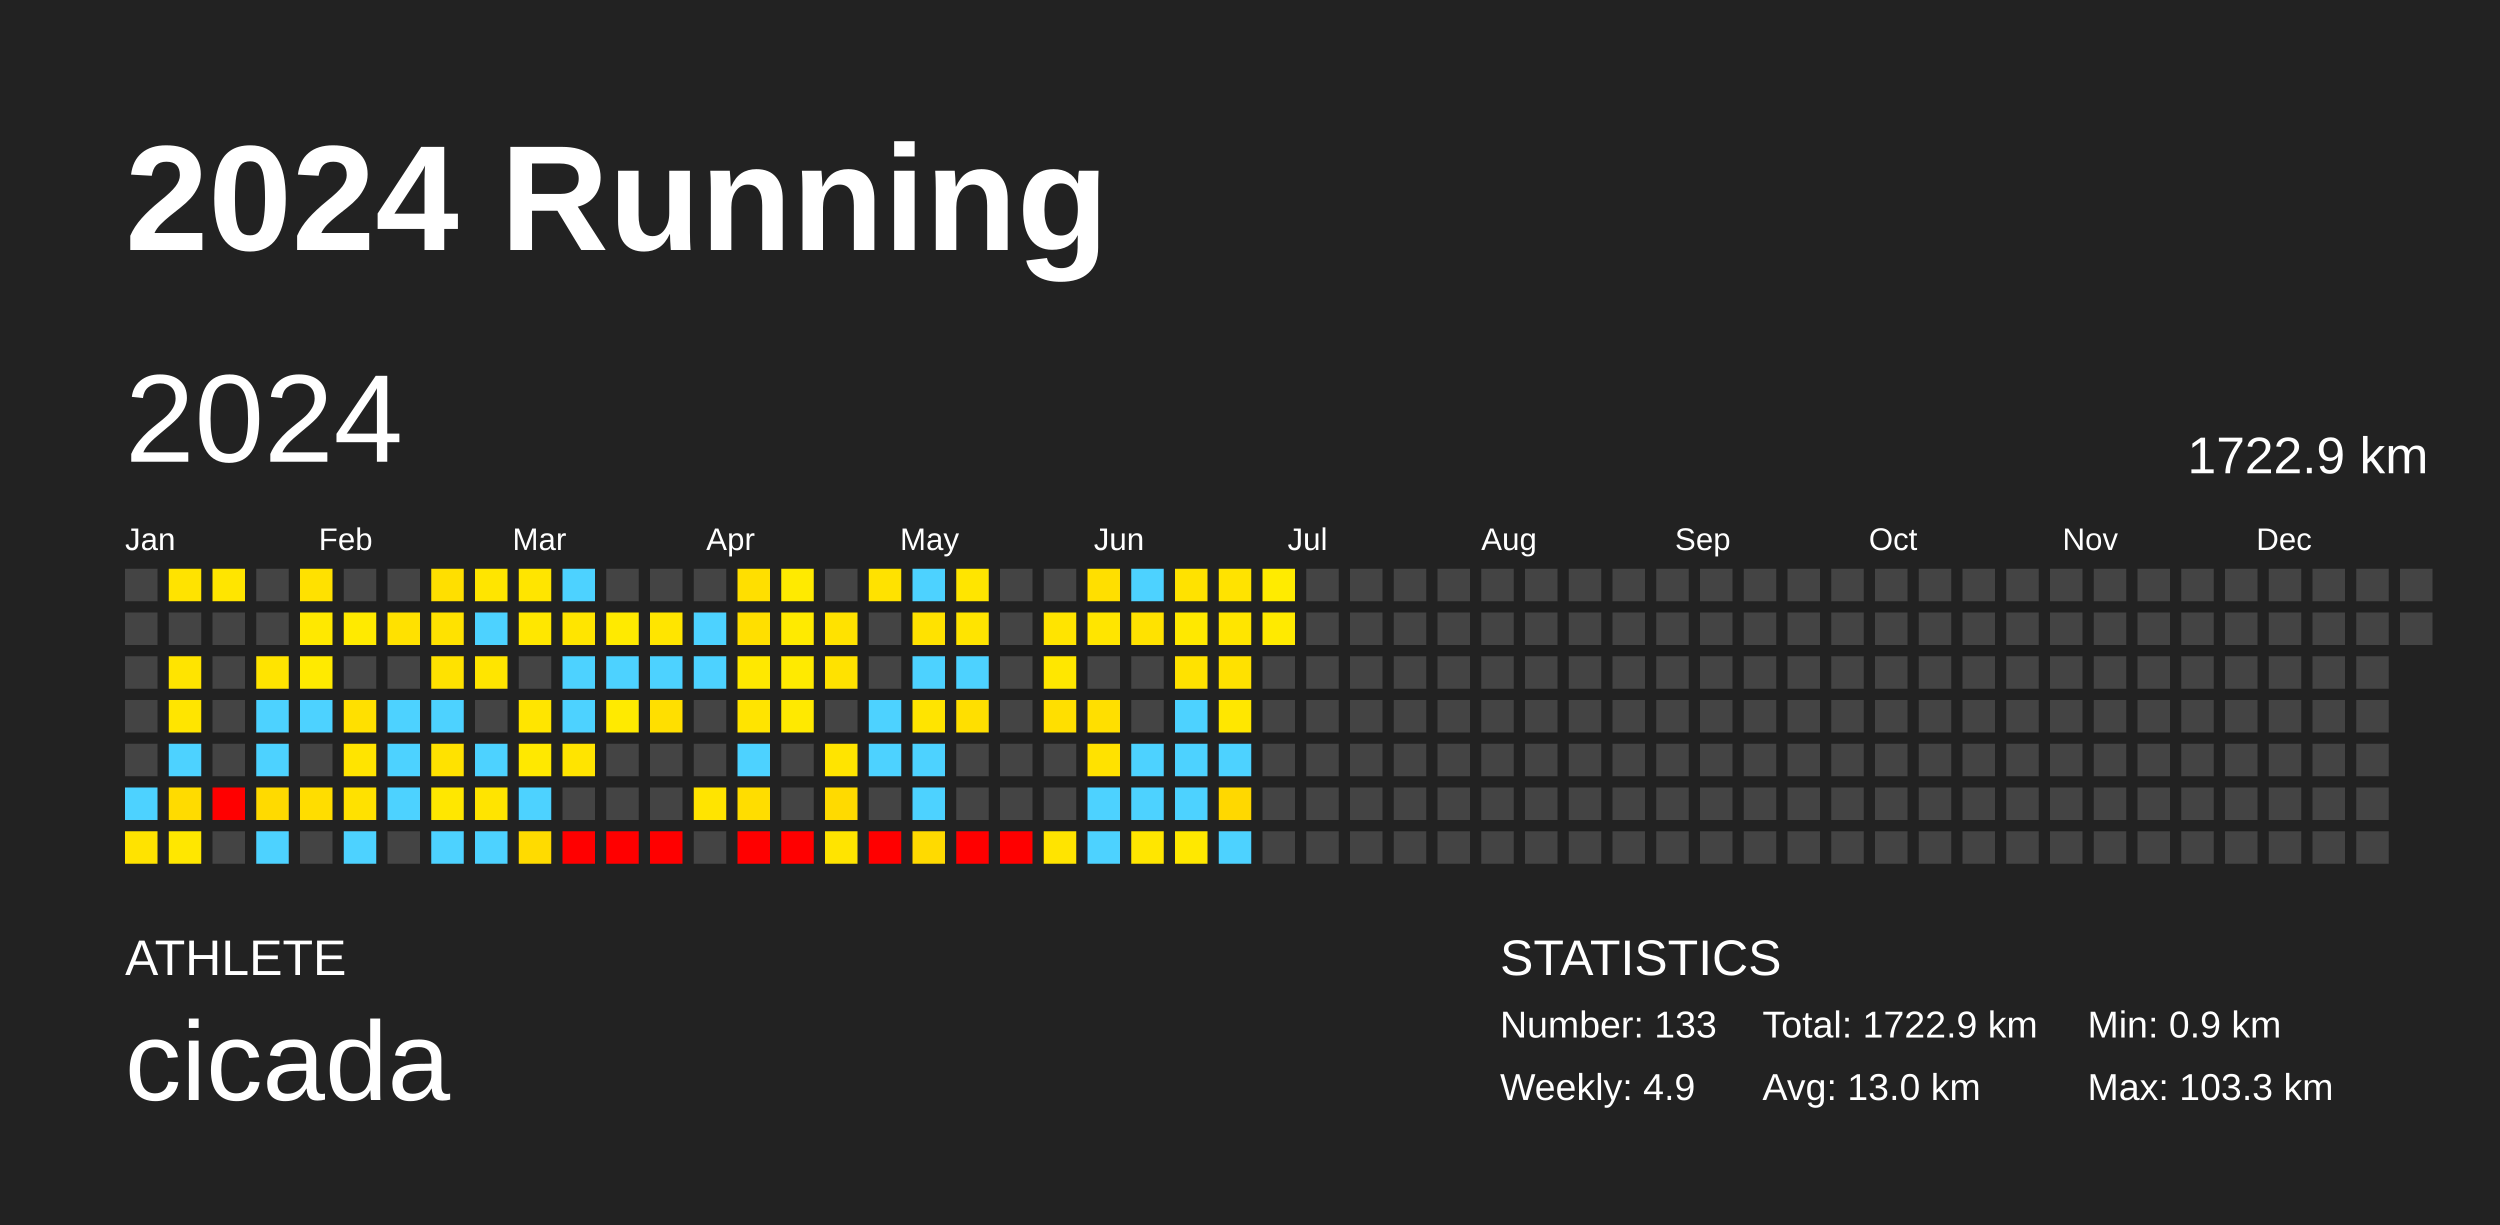
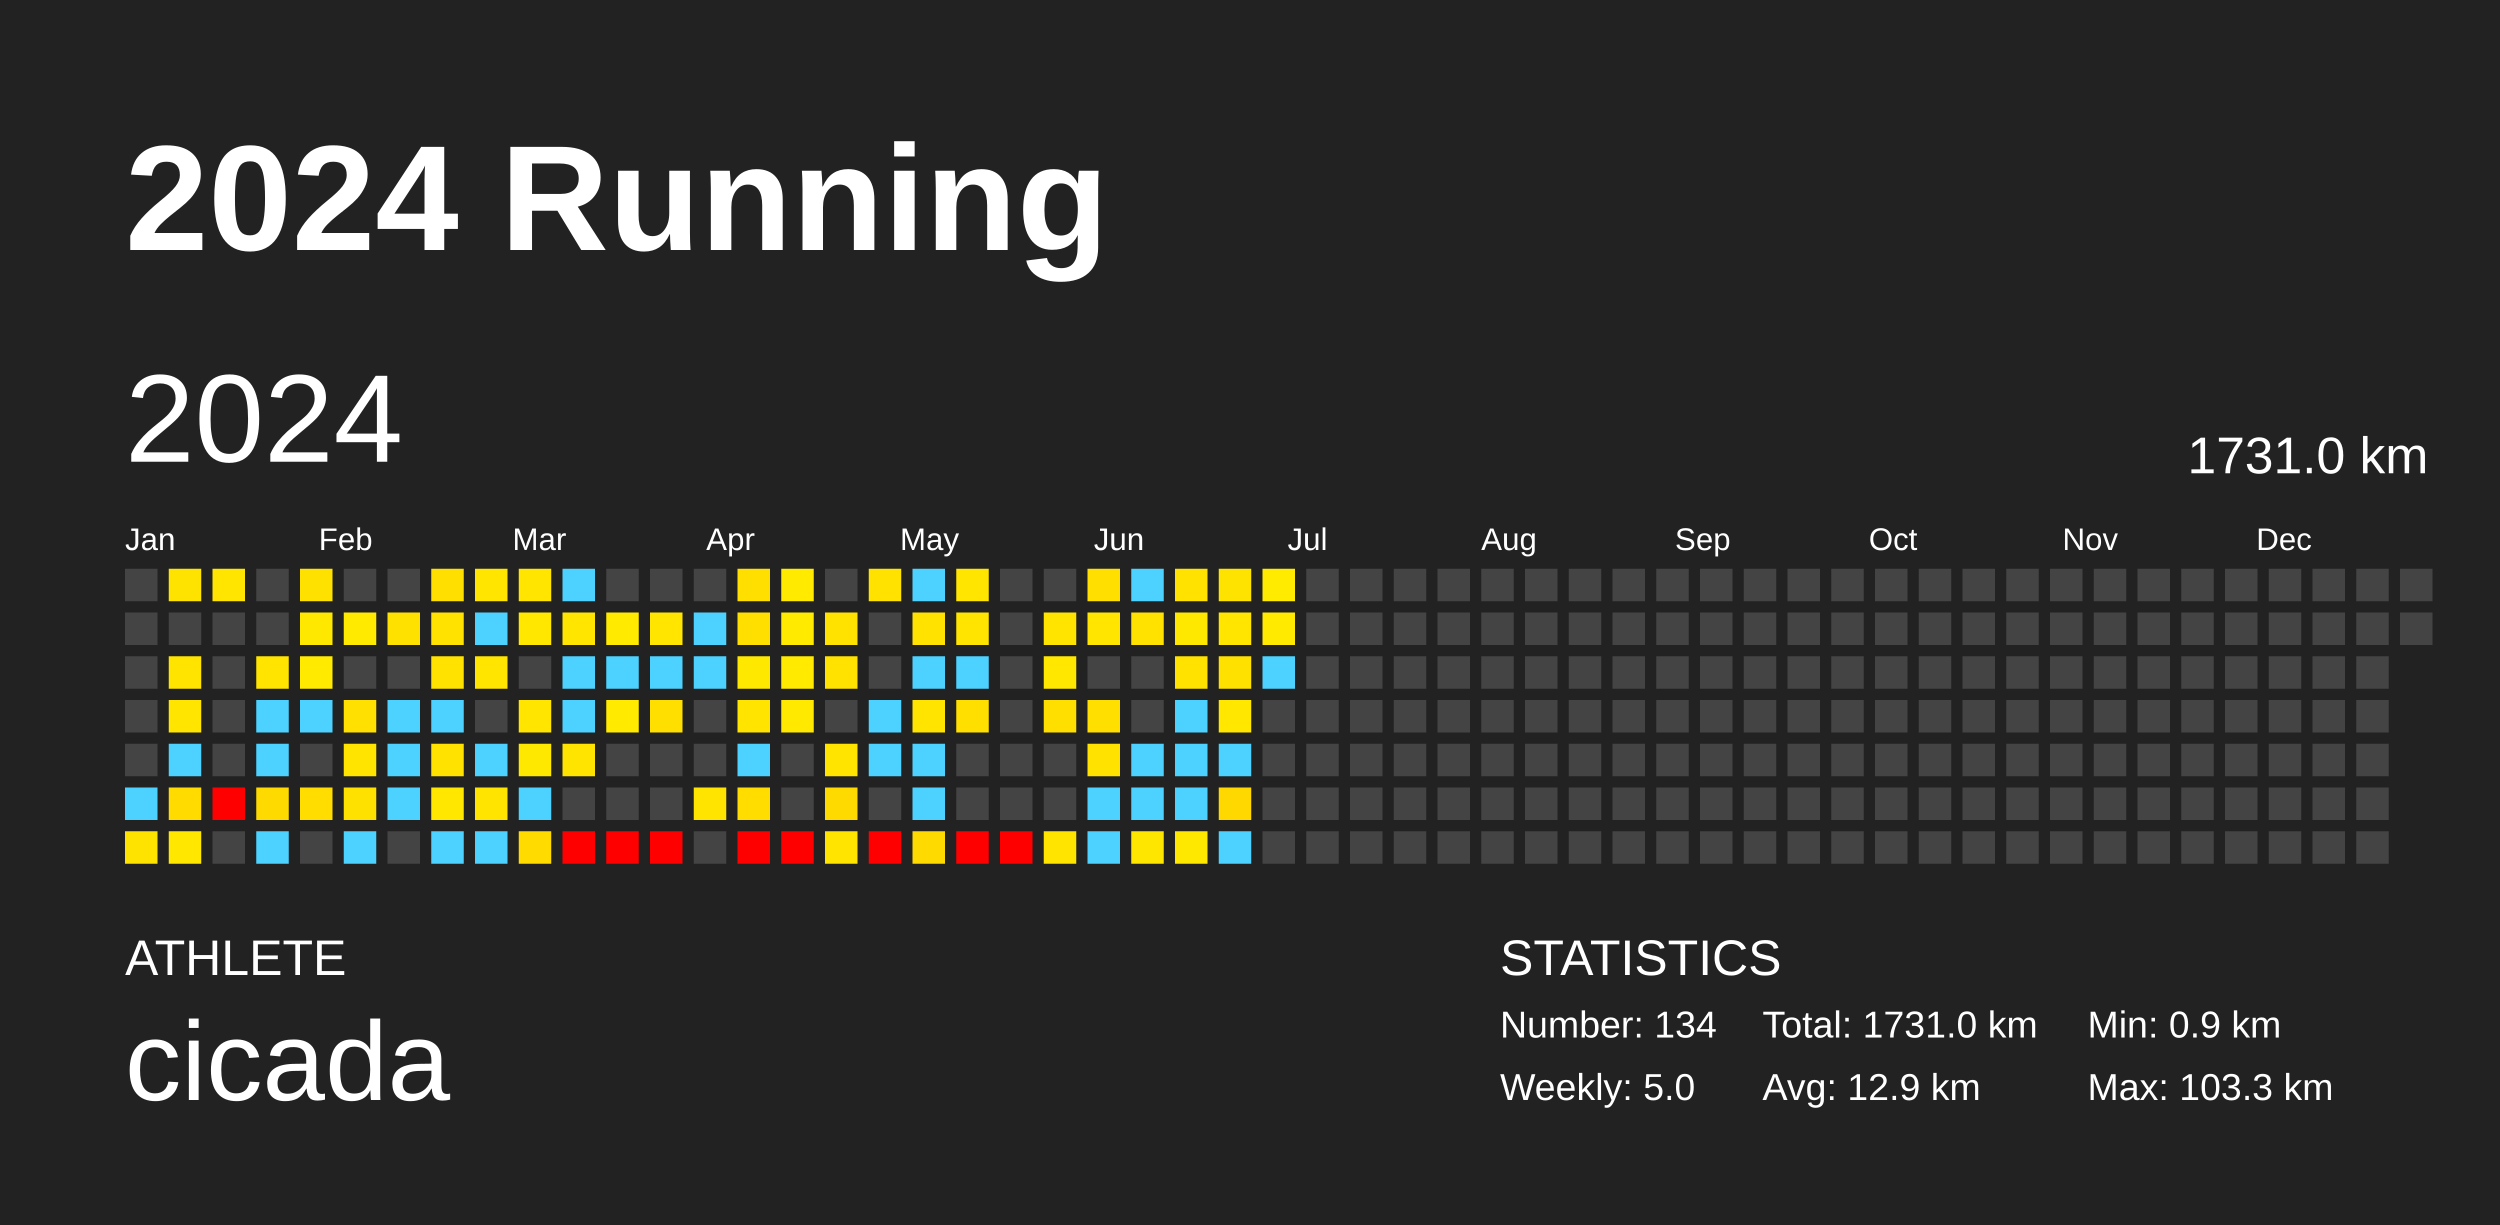
<svg xmlns="http://www.w3.org/2000/svg" baseProfile="full" height="98mm" version="1.1" viewBox="0,0,200,98" width="200mm">
  <defs />
  <rect fill="#222222" height="98" width="200" x="0" y="0" />
  <text fill="#FFFFFF" style="font-size:12px; font-family:Arial; font-weight:bold;" x="10" y="20">2024 Running</text>
  <text fill="#FFFFFF" style="font-size:4px; font-family:Arial" x="10" y="78">ATHLETE</text>
  <text fill="#FFFFFF" style="font-size:9px; font-family:Arial" x="10" y="88">cicada</text>
  <text fill="#FFFFFF" style="font-size:4px; font-family:Arial" x="120" y="78">STATISTICS</text>
-   <text fill="#FFFFFF" style="font-size:3px; font-family:Arial" x="120" y="83">Number: 133</text>
-   <text fill="#FFFFFF" style="font-size:3px; font-family:Arial" x="120" y="88">Weekly: 4.9</text>
-   <text fill="#FFFFFF" style="font-size:3px; font-family:Arial" x="141" y="83">Total: 1722.9 km</text>
-   <text fill="#FFFFFF" style="font-size:3px; font-family:Arial" x="141" y="88">Avg: 13.0 km</text>
+   <text fill="#FFFFFF" style="font-size:3px; font-family:Arial" x="120" y="83">Number: 134</text>
+   <text fill="#FFFFFF" style="font-size:3px; font-family:Arial" x="120" y="88">Weekly: 5.0</text>
+   <text fill="#FFFFFF" style="font-size:3px; font-family:Arial" x="141" y="83">Total: 1731.0 km</text>
+   <text fill="#FFFFFF" style="font-size:3px; font-family:Arial" x="141" y="88">Avg: 12.9 km</text>
  <text fill="#FFFFFF" style="font-size:3px; font-family:Arial" x="167" y="83">Min: 0.9 km</text>
  <text fill="#FFFFFF" style="font-size:3px; font-family:Arial" x="167" y="88">Max: 103.3 km</text>
  <text dominant-baseline="hanging" fill="#FFFFFF" style="font-size:10.0px; font-family:Arial;" x="10" y="30">2024</text>
-   <text dominant-baseline="hanging" fill="#FFFFFF" style="font-size:4.125px; font-family:Arial;" x="175" y="35">1722.9 km</text>
+   <text dominant-baseline="hanging" fill="#FFFFFF" style="font-size:4.125px; font-family:Arial;" x="175" y="35">1731.0 km</text>
  <text fill="#FFFFFF" style="font-size:2.5px; font-family:Arial" x="10.0" y="44">Jan</text>
  <text fill="#FFFFFF" style="font-size:2.5px; font-family:Arial" x="25.5" y="44">Feb</text>
  <text fill="#FFFFFF" style="font-size:2.5px; font-family:Arial" x="41.0" y="44">Mar</text>
  <text fill="#FFFFFF" style="font-size:2.5px; font-family:Arial" x="56.5" y="44">Apr</text>
  <text fill="#FFFFFF" style="font-size:2.5px; font-family:Arial" x="72.0" y="44">May</text>
  <text fill="#FFFFFF" style="font-size:2.5px; font-family:Arial" x="87.5" y="44">Jun</text>
  <text fill="#FFFFFF" style="font-size:2.5px; font-family:Arial" x="103.0" y="44">Jul</text>
  <text fill="#FFFFFF" style="font-size:2.5px; font-family:Arial" x="118.5" y="44">Aug</text>
  <text fill="#FFFFFF" style="font-size:2.5px; font-family:Arial" x="134.0" y="44">Sep</text>
  <text fill="#FFFFFF" style="font-size:2.5px; font-family:Arial" x="149.5" y="44">Oct</text>
  <text fill="#FFFFFF" style="font-size:2.5px; font-family:Arial" x="165.0" y="44">Nov</text>
  <text fill="#FFFFFF" style="font-size:2.5px; font-family:Arial" x="180.5" y="44">Dec</text>
  <rect fill="#444444" height="2.6" width="2.6" x="10.0" y="45.5" />
  <rect fill="#444444" height="2.6" width="2.6" x="10.0" y="49.0" />
  <rect fill="#444444" height="2.6" width="2.6" x="10.0" y="52.5" />
  <rect fill="#444444" height="2.6" width="2.6" x="10.0" y="56.0" />
  <rect fill="#444444" height="2.6" width="2.6" x="10.0" y="59.5" />
  <rect fill="#4dd2ff" height="2.6" width="2.6" x="10.0" y="63.0" />
  <rect fill="#ffe300" height="2.6" width="2.6" x="10.0" y="66.5" />
  <rect fill="#ffe300" height="2.6" width="2.6" x="13.5" y="45.5" />
  <rect fill="#444444" height="2.6" width="2.6" x="13.5" y="49.0" />
  <rect fill="#ffe400" height="2.6" width="2.6" x="13.5" y="52.5" />
  <rect fill="#ffe500" height="2.6" width="2.6" x="13.5" y="56.0" />
  <rect fill="#4dd2ff" height="2.6" width="2.6" x="13.5" y="59.5" />
  <rect fill="#ffdb00" height="2.6" width="2.6" x="13.5" y="63.0" />
  <rect fill="#ffe700" height="2.6" width="2.6" x="13.5" y="66.5" />
  <rect fill="#ffe500" height="2.6" width="2.6" x="17.0" y="45.5" />
  <rect fill="#444444" height="2.6" width="2.6" x="17.0" y="49.0" />
  <rect fill="#444444" height="2.6" width="2.6" x="17.0" y="52.5" />
  <rect fill="#444444" height="2.6" width="2.6" x="17.0" y="56.0" />
  <rect fill="#444444" height="2.6" width="2.6" x="17.0" y="59.5" />
  <rect fill="red" height="2.6" width="2.6" x="17.0" y="63.0" />
  <rect fill="#444444" height="2.6" width="2.6" x="17.0" y="66.5" />
  <rect fill="#444444" height="2.6" width="2.6" x="20.5" y="45.5" />
  <rect fill="#444444" height="2.6" width="2.6" x="20.5" y="49.0" />
  <rect fill="#ffe400" height="2.6" width="2.6" x="20.5" y="52.5" />
  <rect fill="#4dd2ff" height="2.6" width="2.6" x="20.5" y="56.0" />
  <rect fill="#4dd2ff" height="2.6" width="2.6" x="20.5" y="59.5" />
  <rect fill="#ffda00" height="2.6" width="2.6" x="20.5" y="63.0" />
  <rect fill="#4dd2ff" height="2.6" width="2.6" x="20.5" y="66.5" />
  <rect fill="#ffe100" height="2.6" width="2.6" x="24.0" y="45.5" />
  <rect fill="#ffe800" height="2.6" width="2.6" x="24.0" y="49.0" />
  <rect fill="#ffea00" height="2.6" width="2.6" x="24.0" y="52.5" />
  <rect fill="#4dd2ff" height="2.6" width="2.6" x="24.0" y="56.0" />
  <rect fill="#444444" height="2.6" width="2.6" x="24.0" y="59.5" />
  <rect fill="#ffdd00" height="2.6" width="2.6" x="24.0" y="63.0" />
  <rect fill="#444444" height="2.6" width="2.6" x="24.0" y="66.5" />
  <rect fill="#444444" height="2.6" width="2.6" x="27.5" y="45.5" />
  <rect fill="#ffea00" height="2.6" width="2.6" x="27.5" y="49.0" />
  <rect fill="#444444" height="2.6" width="2.6" x="27.5" y="52.5" />
  <rect fill="#ffe000" height="2.6" width="2.6" x="27.5" y="56.0" />
  <rect fill="#ffe400" height="2.6" width="2.6" x="27.5" y="59.5" />
  <rect fill="#ffe100" height="2.6" width="2.6" x="27.5" y="63.0" />
  <rect fill="#4dd2ff" height="2.6" width="2.6" x="27.5" y="66.5" />
  <rect fill="#444444" height="2.6" width="2.6" x="31.0" y="45.5" />
  <rect fill="#ffe100" height="2.6" width="2.6" x="31.0" y="49.0" />
  <rect fill="#444444" height="2.6" width="2.6" x="31.0" y="52.5" />
  <rect fill="#4dd2ff" height="2.6" width="2.6" x="31.0" y="56.0" />
  <rect fill="#4dd2ff" height="2.6" width="2.6" x="31.0" y="59.5" />
  <rect fill="#4dd2ff" height="2.6" width="2.6" x="31.0" y="63.0" />
  <rect fill="#444444" height="2.6" width="2.6" x="31.0" y="66.5" />
  <rect fill="#ffdf00" height="2.6" width="2.6" x="34.5" y="45.5" />
  <rect fill="#ffe200" height="2.6" width="2.6" x="34.5" y="49.0" />
  <rect fill="#ffe200" height="2.6" width="2.6" x="34.5" y="52.5" />
  <rect fill="#4dd2ff" height="2.6" width="2.6" x="34.5" y="56.0" />
  <rect fill="#ffe200" height="2.6" width="2.6" x="34.5" y="59.5" />
  <rect fill="#ffe700" height="2.6" width="2.6" x="34.5" y="63.0" />
  <rect fill="#4dd2ff" height="2.6" width="2.6" x="34.5" y="66.5" />
  <rect fill="#ffe500" height="2.6" width="2.6" x="38.0" y="45.5" />
  <rect fill="#4dd2ff" height="2.6" width="2.6" x="38.0" y="49.0" />
  <rect fill="#ffe500" height="2.6" width="2.6" x="38.0" y="52.5" />
  <rect fill="#444444" height="2.6" width="2.6" x="38.0" y="56.0" />
  <rect fill="#4dd2ff" height="2.6" width="2.6" x="38.0" y="59.5" />
  <rect fill="#ffe400" height="2.6" width="2.6" x="38.0" y="63.0" />
  <rect fill="#4dd2ff" height="2.6" width="2.6" x="38.0" y="66.5" />
  <rect fill="#ffe500" height="2.6" width="2.6" x="41.5" y="45.5" />
  <rect fill="#ffe700" height="2.6" width="2.6" x="41.5" y="49.0" />
  <rect fill="#444444" height="2.6" width="2.6" x="41.5" y="52.5" />
  <rect fill="#ffe500" height="2.6" width="2.6" x="41.5" y="56.0" />
  <rect fill="#ffe800" height="2.6" width="2.6" x="41.5" y="59.5" />
  <rect fill="#4dd2ff" height="2.6" width="2.6" x="41.5" y="63.0" />
  <rect fill="#ffdb00" height="2.6" width="2.6" x="41.5" y="66.5" />
  <rect fill="#4dd2ff" height="2.6" width="2.6" x="45.0" y="45.5" />
  <rect fill="#ffe500" height="2.6" width="2.6" x="45.0" y="49.0" />
  <rect fill="#4dd2ff" height="2.6" width="2.6" x="45.0" y="52.5" />
  <rect fill="#4dd2ff" height="2.6" width="2.6" x="45.0" y="56.0" />
  <rect fill="#ffe400" height="2.6" width="2.6" x="45.0" y="59.5" />
  <rect fill="#444444" height="2.6" width="2.6" x="45.0" y="63.0" />
  <rect fill="red" height="2.6" width="2.6" x="45.0" y="66.5" />
  <rect fill="#444444" height="2.6" width="2.6" x="48.5" y="45.5" />
  <rect fill="#ffea00" height="2.6" width="2.6" x="48.5" y="49.0" />
  <rect fill="#4dd2ff" height="2.6" width="2.6" x="48.5" y="52.5" />
  <rect fill="#ffea00" height="2.6" width="2.6" x="48.5" y="56.0" />
  <rect fill="#444444" height="2.6" width="2.6" x="48.5" y="59.5" />
  <rect fill="#444444" height="2.6" width="2.6" x="48.5" y="63.0" />
  <rect fill="red" height="2.6" width="2.6" x="48.5" y="66.5" />
  <rect fill="#444444" height="2.6" width="2.6" x="52.0" y="45.5" />
  <rect fill="#ffe500" height="2.6" width="2.6" x="52.0" y="49.0" />
  <rect fill="#4dd2ff" height="2.6" width="2.6" x="52.0" y="52.5" />
  <rect fill="#ffdf00" height="2.6" width="2.6" x="52.0" y="56.0" />
  <rect fill="#444444" height="2.6" width="2.6" x="52.0" y="59.5" />
  <rect fill="#444444" height="2.6" width="2.6" x="52.0" y="63.0" />
  <rect fill="red" height="2.6" width="2.6" x="52.0" y="66.5" />
  <rect fill="#444444" height="2.6" width="2.6" x="55.5" y="45.5" />
  <rect fill="#4dd2ff" height="2.6" width="2.6" x="55.5" y="49.0" />
  <rect fill="#4dd2ff" height="2.6" width="2.6" x="55.5" y="52.5" />
  <rect fill="#444444" height="2.6" width="2.6" x="55.5" y="56.0" />
  <rect fill="#444444" height="2.6" width="2.6" x="55.5" y="59.5" />
  <rect fill="#ffe400" height="2.6" width="2.6" x="55.5" y="63.0" />
  <rect fill="#444444" height="2.6" width="2.6" x="55.5" y="66.5" />
  <rect fill="#ffdf00" height="2.6" width="2.6" x="59.0" y="45.5" />
  <rect fill="#ffdf00" height="2.6" width="2.6" x="59.0" y="49.0" />
  <rect fill="#ffe800" height="2.6" width="2.6" x="59.0" y="52.5" />
  <rect fill="#ffe400" height="2.6" width="2.6" x="59.0" y="56.0" />
  <rect fill="#4dd2ff" height="2.6" width="2.6" x="59.0" y="59.5" />
  <rect fill="#ffdd00" height="2.6" width="2.6" x="59.0" y="63.0" />
  <rect fill="red" height="2.6" width="2.6" x="59.0" y="66.5" />
  <rect fill="#ffea00" height="2.6" width="2.6" x="62.5" y="45.5" />
  <rect fill="#ffea00" height="2.6" width="2.6" x="62.5" y="49.0" />
  <rect fill="#ffea00" height="2.6" width="2.6" x="62.5" y="52.5" />
  <rect fill="#ffe900" height="2.6" width="2.6" x="62.5" y="56.0" />
  <rect fill="#444444" height="2.6" width="2.6" x="62.5" y="59.5" />
  <rect fill="#444444" height="2.6" width="2.6" x="62.5" y="63.0" />
  <rect fill="red" height="2.6" width="2.6" x="62.5" y="66.5" />
  <rect fill="#444444" height="2.6" width="2.6" x="66.0" y="45.5" />
  <rect fill="#ffe200" height="2.6" width="2.6" x="66.0" y="49.0" />
  <rect fill="#ffe200" height="2.6" width="2.6" x="66.0" y="52.5" />
  <rect fill="#444444" height="2.6" width="2.6" x="66.0" y="56.0" />
  <rect fill="#ffe400" height="2.6" width="2.6" x="66.0" y="59.5" />
  <rect fill="#ffda00" height="2.6" width="2.6" x="66.0" y="63.0" />
  <rect fill="#ffe400" height="2.6" width="2.6" x="66.0" y="66.5" />
  <rect fill="#ffe200" height="2.6" width="2.6" x="69.5" y="45.5" />
  <rect fill="#444444" height="2.6" width="2.6" x="69.5" y="49.0" />
  <rect fill="#444444" height="2.6" width="2.6" x="69.5" y="52.5" />
  <rect fill="#4dd2ff" height="2.6" width="2.6" x="69.5" y="56.0" />
  <rect fill="#4dd2ff" height="2.6" width="2.6" x="69.5" y="59.5" />
  <rect fill="#444444" height="2.6" width="2.6" x="69.5" y="63.0" />
  <rect fill="red" height="2.6" width="2.6" x="69.5" y="66.5" />
  <rect fill="#4dd2ff" height="2.6" width="2.6" x="73.0" y="45.5" />
  <rect fill="#ffe200" height="2.6" width="2.6" x="73.0" y="49.0" />
  <rect fill="#4dd2ff" height="2.6" width="2.6" x="73.0" y="52.5" />
  <rect fill="#ffe400" height="2.6" width="2.6" x="73.0" y="56.0" />
  <rect fill="#4dd2ff" height="2.6" width="2.6" x="73.0" y="59.5" />
  <rect fill="#4dd2ff" height="2.6" width="2.6" x="73.0" y="63.0" />
  <rect fill="#ffda00" height="2.6" width="2.6" x="73.0" y="66.5" />
  <rect fill="#ffe500" height="2.6" width="2.6" x="76.5" y="45.5" />
  <rect fill="#ffe400" height="2.6" width="2.6" x="76.5" y="49.0" />
  <rect fill="#4dd2ff" height="2.6" width="2.6" x="76.5" y="52.5" />
  <rect fill="#ffdf00" height="2.6" width="2.6" x="76.5" y="56.0" />
  <rect fill="#444444" height="2.6" width="2.6" x="76.5" y="59.5" />
  <rect fill="#444444" height="2.6" width="2.6" x="76.5" y="63.0" />
  <rect fill="red" height="2.6" width="2.6" x="76.5" y="66.5" />
  <rect fill="#444444" height="2.6" width="2.6" x="80.0" y="45.5" />
  <rect fill="#444444" height="2.6" width="2.6" x="80.0" y="49.0" />
  <rect fill="#444444" height="2.6" width="2.6" x="80.0" y="52.5" />
  <rect fill="#444444" height="2.6" width="2.6" x="80.0" y="56.0" />
  <rect fill="#444444" height="2.6" width="2.6" x="80.0" y="59.5" />
  <rect fill="#444444" height="2.6" width="2.6" x="80.0" y="63.0" />
  <rect fill="red" height="2.6" width="2.6" x="80.0" y="66.5" />
  <rect fill="#444444" height="2.6" width="2.6" x="83.5" y="45.5" />
  <rect fill="#ffe400" height="2.6" width="2.6" x="83.5" y="49.0" />
  <rect fill="#ffe700" height="2.6" width="2.6" x="83.5" y="52.5" />
  <rect fill="#ffdf00" height="2.6" width="2.6" x="83.5" y="56.0" />
  <rect fill="#444444" height="2.6" width="2.6" x="83.5" y="59.5" />
  <rect fill="#444444" height="2.6" width="2.6" x="83.5" y="63.0" />
  <rect fill="#ffe400" height="2.6" width="2.6" x="83.5" y="66.5" />
  <rect fill="#ffdf00" height="2.6" width="2.6" x="87.0" y="45.5" />
  <rect fill="#ffe500" height="2.6" width="2.6" x="87.0" y="49.0" />
  <rect fill="#444444" height="2.6" width="2.6" x="87.0" y="52.5" />
  <rect fill="#ffdf00" height="2.6" width="2.6" x="87.0" y="56.0" />
  <rect fill="#ffe200" height="2.6" width="2.6" x="87.0" y="59.5" />
  <rect fill="#4dd2ff" height="2.6" width="2.6" x="87.0" y="63.0" />
  <rect fill="#4dd2ff" height="2.6" width="2.6" x="87.0" y="66.5" />
  <rect fill="#4dd2ff" height="2.6" width="2.6" x="90.5" y="45.5" />
  <rect fill="#ffe200" height="2.6" width="2.6" x="90.5" y="49.0" />
  <rect fill="#444444" height="2.6" width="2.6" x="90.5" y="52.5" />
  <rect fill="#444444" height="2.6" width="2.6" x="90.5" y="56.0" />
  <rect fill="#4dd2ff" height="2.6" width="2.6" x="90.5" y="59.5" />
  <rect fill="#4dd2ff" height="2.6" width="2.6" x="90.5" y="63.0" />
  <rect fill="#ffe600" height="2.6" width="2.6" x="90.5" y="66.5" />
  <rect fill="#ffe200" height="2.6" width="2.6" x="94.0" y="45.5" />
  <rect fill="#ffe800" height="2.6" width="2.6" x="94.0" y="49.0" />
  <rect fill="#ffe200" height="2.6" width="2.6" x="94.0" y="52.5" />
  <rect fill="#4dd2ff" height="2.6" width="2.6" x="94.0" y="56.0" />
  <rect fill="#4dd2ff" height="2.6" width="2.6" x="94.0" y="59.5" />
  <rect fill="#4dd2ff" height="2.6" width="2.6" x="94.0" y="63.0" />
  <rect fill="#ffe800" height="2.6" width="2.6" x="94.0" y="66.5" />
  <rect fill="#ffe300" height="2.6" width="2.6" x="97.5" y="45.5" />
  <rect fill="#ffe500" height="2.6" width="2.6" x="97.5" y="49.0" />
  <rect fill="#ffe100" height="2.6" width="2.6" x="97.5" y="52.5" />
  <rect fill="#ffe700" height="2.6" width="2.6" x="97.5" y="56.0" />
  <rect fill="#4dd2ff" height="2.6" width="2.6" x="97.5" y="59.5" />
  <rect fill="#ffd800" height="2.6" width="2.6" x="97.5" y="63.0" />
  <rect fill="#4dd2ff" height="2.6" width="2.6" x="97.5" y="66.5" />
  <rect fill="#ffeb00" height="2.6" width="2.6" x="101.0" y="45.5" />
  <rect fill="#ffea00" height="2.6" width="2.6" x="101.0" y="49.0" />
-   <rect fill="#444444" height="2.6" width="2.6" x="101.0" y="52.5" />
+   <rect fill="#4dd2ff" height="2.6" width="2.6" x="101.0" y="52.5" />
  <rect fill="#444444" height="2.6" width="2.6" x="101.0" y="56.0" />
  <rect fill="#444444" height="2.6" width="2.6" x="101.0" y="59.5" />
  <rect fill="#444444" height="2.6" width="2.6" x="101.0" y="63.0" />
  <rect fill="#444444" height="2.6" width="2.6" x="101.0" y="66.5" />
  <rect fill="#444444" height="2.6" width="2.6" x="104.5" y="45.5" />
  <rect fill="#444444" height="2.6" width="2.6" x="104.5" y="49.0" />
  <rect fill="#444444" height="2.6" width="2.6" x="104.5" y="52.5" />
  <rect fill="#444444" height="2.6" width="2.6" x="104.5" y="56.0" />
  <rect fill="#444444" height="2.6" width="2.6" x="104.5" y="59.5" />
  <rect fill="#444444" height="2.6" width="2.6" x="104.5" y="63.0" />
  <rect fill="#444444" height="2.6" width="2.6" x="104.5" y="66.5" />
  <rect fill="#444444" height="2.6" width="2.6" x="108.0" y="45.5" />
  <rect fill="#444444" height="2.6" width="2.6" x="108.0" y="49.0" />
  <rect fill="#444444" height="2.6" width="2.6" x="108.0" y="52.5" />
  <rect fill="#444444" height="2.6" width="2.6" x="108.0" y="56.0" />
  <rect fill="#444444" height="2.6" width="2.6" x="108.0" y="59.5" />
  <rect fill="#444444" height="2.6" width="2.6" x="108.0" y="63.0" />
  <rect fill="#444444" height="2.6" width="2.6" x="108.0" y="66.5" />
  <rect fill="#444444" height="2.6" width="2.6" x="111.5" y="45.5" />
  <rect fill="#444444" height="2.6" width="2.6" x="111.5" y="49.0" />
  <rect fill="#444444" height="2.6" width="2.6" x="111.5" y="52.5" />
  <rect fill="#444444" height="2.6" width="2.6" x="111.5" y="56.0" />
  <rect fill="#444444" height="2.6" width="2.6" x="111.5" y="59.5" />
  <rect fill="#444444" height="2.6" width="2.6" x="111.5" y="63.0" />
  <rect fill="#444444" height="2.6" width="2.6" x="111.5" y="66.5" />
  <rect fill="#444444" height="2.6" width="2.6" x="115.0" y="45.5" />
  <rect fill="#444444" height="2.6" width="2.6" x="115.0" y="49.0" />
  <rect fill="#444444" height="2.6" width="2.6" x="115.0" y="52.5" />
  <rect fill="#444444" height="2.6" width="2.6" x="115.0" y="56.0" />
  <rect fill="#444444" height="2.6" width="2.6" x="115.0" y="59.5" />
  <rect fill="#444444" height="2.6" width="2.6" x="115.0" y="63.0" />
  <rect fill="#444444" height="2.6" width="2.6" x="115.0" y="66.5" />
  <rect fill="#444444" height="2.6" width="2.6" x="118.5" y="45.5" />
  <rect fill="#444444" height="2.6" width="2.6" x="118.5" y="49.0" />
  <rect fill="#444444" height="2.6" width="2.6" x="118.5" y="52.5" />
  <rect fill="#444444" height="2.6" width="2.6" x="118.5" y="56.0" />
  <rect fill="#444444" height="2.6" width="2.6" x="118.5" y="59.5" />
  <rect fill="#444444" height="2.6" width="2.6" x="118.5" y="63.0" />
  <rect fill="#444444" height="2.6" width="2.6" x="118.5" y="66.5" />
  <rect fill="#444444" height="2.6" width="2.6" x="122.0" y="45.5" />
  <rect fill="#444444" height="2.6" width="2.6" x="122.0" y="49.0" />
  <rect fill="#444444" height="2.6" width="2.6" x="122.0" y="52.5" />
  <rect fill="#444444" height="2.6" width="2.6" x="122.0" y="56.0" />
  <rect fill="#444444" height="2.6" width="2.6" x="122.0" y="59.5" />
  <rect fill="#444444" height="2.6" width="2.6" x="122.0" y="63.0" />
  <rect fill="#444444" height="2.6" width="2.6" x="122.0" y="66.5" />
  <rect fill="#444444" height="2.6" width="2.6" x="125.5" y="45.5" />
  <rect fill="#444444" height="2.6" width="2.6" x="125.5" y="49.0" />
  <rect fill="#444444" height="2.6" width="2.6" x="125.5" y="52.5" />
  <rect fill="#444444" height="2.6" width="2.6" x="125.5" y="56.0" />
  <rect fill="#444444" height="2.6" width="2.6" x="125.5" y="59.5" />
  <rect fill="#444444" height="2.6" width="2.6" x="125.5" y="63.0" />
  <rect fill="#444444" height="2.6" width="2.6" x="125.5" y="66.5" />
  <rect fill="#444444" height="2.6" width="2.6" x="129.0" y="45.5" />
  <rect fill="#444444" height="2.6" width="2.6" x="129.0" y="49.0" />
  <rect fill="#444444" height="2.6" width="2.6" x="129.0" y="52.5" />
  <rect fill="#444444" height="2.6" width="2.6" x="129.0" y="56.0" />
  <rect fill="#444444" height="2.6" width="2.6" x="129.0" y="59.5" />
  <rect fill="#444444" height="2.6" width="2.6" x="129.0" y="63.0" />
  <rect fill="#444444" height="2.6" width="2.6" x="129.0" y="66.5" />
  <rect fill="#444444" height="2.6" width="2.6" x="132.5" y="45.5" />
  <rect fill="#444444" height="2.6" width="2.6" x="132.5" y="49.0" />
  <rect fill="#444444" height="2.6" width="2.6" x="132.5" y="52.5" />
  <rect fill="#444444" height="2.6" width="2.6" x="132.5" y="56.0" />
  <rect fill="#444444" height="2.6" width="2.6" x="132.5" y="59.5" />
  <rect fill="#444444" height="2.6" width="2.6" x="132.5" y="63.0" />
  <rect fill="#444444" height="2.6" width="2.6" x="132.5" y="66.5" />
  <rect fill="#444444" height="2.6" width="2.6" x="136.0" y="45.5" />
  <rect fill="#444444" height="2.6" width="2.6" x="136.0" y="49.0" />
  <rect fill="#444444" height="2.6" width="2.6" x="136.0" y="52.5" />
  <rect fill="#444444" height="2.6" width="2.6" x="136.0" y="56.0" />
  <rect fill="#444444" height="2.6" width="2.6" x="136.0" y="59.5" />
  <rect fill="#444444" height="2.6" width="2.6" x="136.0" y="63.0" />
  <rect fill="#444444" height="2.6" width="2.6" x="136.0" y="66.5" />
  <rect fill="#444444" height="2.6" width="2.6" x="139.5" y="45.5" />
  <rect fill="#444444" height="2.6" width="2.6" x="139.5" y="49.0" />
  <rect fill="#444444" height="2.6" width="2.6" x="139.5" y="52.5" />
  <rect fill="#444444" height="2.6" width="2.6" x="139.5" y="56.0" />
  <rect fill="#444444" height="2.6" width="2.6" x="139.5" y="59.5" />
  <rect fill="#444444" height="2.6" width="2.6" x="139.5" y="63.0" />
  <rect fill="#444444" height="2.6" width="2.6" x="139.5" y="66.5" />
  <rect fill="#444444" height="2.6" width="2.6" x="143.0" y="45.5" />
  <rect fill="#444444" height="2.6" width="2.6" x="143.0" y="49.0" />
  <rect fill="#444444" height="2.6" width="2.6" x="143.0" y="52.5" />
  <rect fill="#444444" height="2.6" width="2.6" x="143.0" y="56.0" />
  <rect fill="#444444" height="2.6" width="2.6" x="143.0" y="59.5" />
  <rect fill="#444444" height="2.6" width="2.6" x="143.0" y="63.0" />
  <rect fill="#444444" height="2.6" width="2.6" x="143.0" y="66.5" />
  <rect fill="#444444" height="2.6" width="2.6" x="146.5" y="45.5" />
  <rect fill="#444444" height="2.6" width="2.6" x="146.5" y="49.0" />
  <rect fill="#444444" height="2.6" width="2.6" x="146.5" y="52.5" />
  <rect fill="#444444" height="2.6" width="2.6" x="146.5" y="56.0" />
  <rect fill="#444444" height="2.6" width="2.6" x="146.5" y="59.5" />
  <rect fill="#444444" height="2.6" width="2.6" x="146.5" y="63.0" />
  <rect fill="#444444" height="2.6" width="2.6" x="146.5" y="66.5" />
  <rect fill="#444444" height="2.6" width="2.6" x="150.0" y="45.5" />
  <rect fill="#444444" height="2.6" width="2.6" x="150.0" y="49.0" />
  <rect fill="#444444" height="2.6" width="2.6" x="150.0" y="52.5" />
  <rect fill="#444444" height="2.6" width="2.6" x="150.0" y="56.0" />
  <rect fill="#444444" height="2.6" width="2.6" x="150.0" y="59.5" />
  <rect fill="#444444" height="2.6" width="2.6" x="150.0" y="63.0" />
  <rect fill="#444444" height="2.6" width="2.6" x="150.0" y="66.5" />
  <rect fill="#444444" height="2.6" width="2.6" x="153.5" y="45.5" />
  <rect fill="#444444" height="2.6" width="2.6" x="153.5" y="49.0" />
  <rect fill="#444444" height="2.6" width="2.6" x="153.5" y="52.5" />
  <rect fill="#444444" height="2.6" width="2.6" x="153.5" y="56.0" />
  <rect fill="#444444" height="2.6" width="2.6" x="153.5" y="59.5" />
  <rect fill="#444444" height="2.6" width="2.6" x="153.5" y="63.0" />
  <rect fill="#444444" height="2.6" width="2.6" x="153.5" y="66.5" />
  <rect fill="#444444" height="2.6" width="2.6" x="157.0" y="45.5" />
  <rect fill="#444444" height="2.6" width="2.6" x="157.0" y="49.0" />
  <rect fill="#444444" height="2.6" width="2.6" x="157.0" y="52.5" />
  <rect fill="#444444" height="2.6" width="2.6" x="157.0" y="56.0" />
  <rect fill="#444444" height="2.6" width="2.6" x="157.0" y="59.5" />
  <rect fill="#444444" height="2.6" width="2.6" x="157.0" y="63.0" />
  <rect fill="#444444" height="2.6" width="2.6" x="157.0" y="66.5" />
  <rect fill="#444444" height="2.6" width="2.6" x="160.5" y="45.5" />
  <rect fill="#444444" height="2.6" width="2.6" x="160.5" y="49.0" />
  <rect fill="#444444" height="2.6" width="2.6" x="160.5" y="52.5" />
  <rect fill="#444444" height="2.6" width="2.6" x="160.5" y="56.0" />
  <rect fill="#444444" height="2.6" width="2.6" x="160.5" y="59.5" />
  <rect fill="#444444" height="2.6" width="2.6" x="160.5" y="63.0" />
  <rect fill="#444444" height="2.6" width="2.6" x="160.5" y="66.5" />
  <rect fill="#444444" height="2.6" width="2.6" x="164.0" y="45.5" />
  <rect fill="#444444" height="2.6" width="2.6" x="164.0" y="49.0" />
  <rect fill="#444444" height="2.6" width="2.6" x="164.0" y="52.5" />
  <rect fill="#444444" height="2.6" width="2.6" x="164.0" y="56.0" />
  <rect fill="#444444" height="2.6" width="2.6" x="164.0" y="59.5" />
  <rect fill="#444444" height="2.6" width="2.6" x="164.0" y="63.0" />
  <rect fill="#444444" height="2.6" width="2.6" x="164.0" y="66.5" />
  <rect fill="#444444" height="2.6" width="2.6" x="167.5" y="45.5" />
  <rect fill="#444444" height="2.6" width="2.6" x="167.5" y="49.0" />
  <rect fill="#444444" height="2.6" width="2.6" x="167.5" y="52.5" />
  <rect fill="#444444" height="2.6" width="2.6" x="167.5" y="56.0" />
  <rect fill="#444444" height="2.6" width="2.6" x="167.5" y="59.5" />
  <rect fill="#444444" height="2.6" width="2.6" x="167.5" y="63.0" />
  <rect fill="#444444" height="2.6" width="2.6" x="167.5" y="66.5" />
  <rect fill="#444444" height="2.6" width="2.6" x="171.0" y="45.5" />
  <rect fill="#444444" height="2.6" width="2.6" x="171.0" y="49.0" />
  <rect fill="#444444" height="2.6" width="2.6" x="171.0" y="52.5" />
  <rect fill="#444444" height="2.6" width="2.6" x="171.0" y="56.0" />
  <rect fill="#444444" height="2.6" width="2.6" x="171.0" y="59.5" />
  <rect fill="#444444" height="2.6" width="2.6" x="171.0" y="63.0" />
  <rect fill="#444444" height="2.6" width="2.6" x="171.0" y="66.5" />
  <rect fill="#444444" height="2.6" width="2.6" x="174.5" y="45.5" />
  <rect fill="#444444" height="2.6" width="2.6" x="174.5" y="49.0" />
  <rect fill="#444444" height="2.6" width="2.6" x="174.5" y="52.5" />
  <rect fill="#444444" height="2.6" width="2.6" x="174.5" y="56.0" />
  <rect fill="#444444" height="2.6" width="2.6" x="174.5" y="59.5" />
  <rect fill="#444444" height="2.6" width="2.6" x="174.5" y="63.0" />
  <rect fill="#444444" height="2.6" width="2.6" x="174.5" y="66.5" />
  <rect fill="#444444" height="2.6" width="2.6" x="178.0" y="45.5" />
  <rect fill="#444444" height="2.6" width="2.6" x="178.0" y="49.0" />
  <rect fill="#444444" height="2.6" width="2.6" x="178.0" y="52.5" />
  <rect fill="#444444" height="2.6" width="2.6" x="178.0" y="56.0" />
  <rect fill="#444444" height="2.6" width="2.6" x="178.0" y="59.5" />
  <rect fill="#444444" height="2.6" width="2.6" x="178.0" y="63.0" />
  <rect fill="#444444" height="2.6" width="2.6" x="178.0" y="66.5" />
  <rect fill="#444444" height="2.6" width="2.6" x="181.5" y="45.5" />
  <rect fill="#444444" height="2.6" width="2.6" x="181.5" y="49.0" />
  <rect fill="#444444" height="2.6" width="2.6" x="181.5" y="52.5" />
  <rect fill="#444444" height="2.6" width="2.6" x="181.5" y="56.0" />
  <rect fill="#444444" height="2.6" width="2.6" x="181.5" y="59.5" />
  <rect fill="#444444" height="2.6" width="2.6" x="181.5" y="63.0" />
  <rect fill="#444444" height="2.6" width="2.6" x="181.5" y="66.5" />
  <rect fill="#444444" height="2.6" width="2.6" x="185.0" y="45.5" />
  <rect fill="#444444" height="2.6" width="2.6" x="185.0" y="49.0" />
  <rect fill="#444444" height="2.6" width="2.6" x="185.0" y="52.5" />
  <rect fill="#444444" height="2.6" width="2.6" x="185.0" y="56.0" />
  <rect fill="#444444" height="2.6" width="2.6" x="185.0" y="59.5" />
  <rect fill="#444444" height="2.6" width="2.6" x="185.0" y="63.0" />
  <rect fill="#444444" height="2.6" width="2.6" x="185.0" y="66.5" />
  <rect fill="#444444" height="2.6" width="2.6" x="188.5" y="45.5" />
  <rect fill="#444444" height="2.6" width="2.6" x="188.5" y="49.0" />
  <rect fill="#444444" height="2.6" width="2.6" x="188.5" y="52.5" />
  <rect fill="#444444" height="2.6" width="2.6" x="188.5" y="56.0" />
  <rect fill="#444444" height="2.6" width="2.6" x="188.5" y="59.5" />
  <rect fill="#444444" height="2.6" width="2.6" x="188.5" y="63.0" />
  <rect fill="#444444" height="2.6" width="2.6" x="188.5" y="66.5" />
  <rect fill="#444444" height="2.6" width="2.6" x="192.0" y="45.5" />
  <rect fill="#444444" height="2.6" width="2.6" x="192.0" y="49.0" />
</svg>
